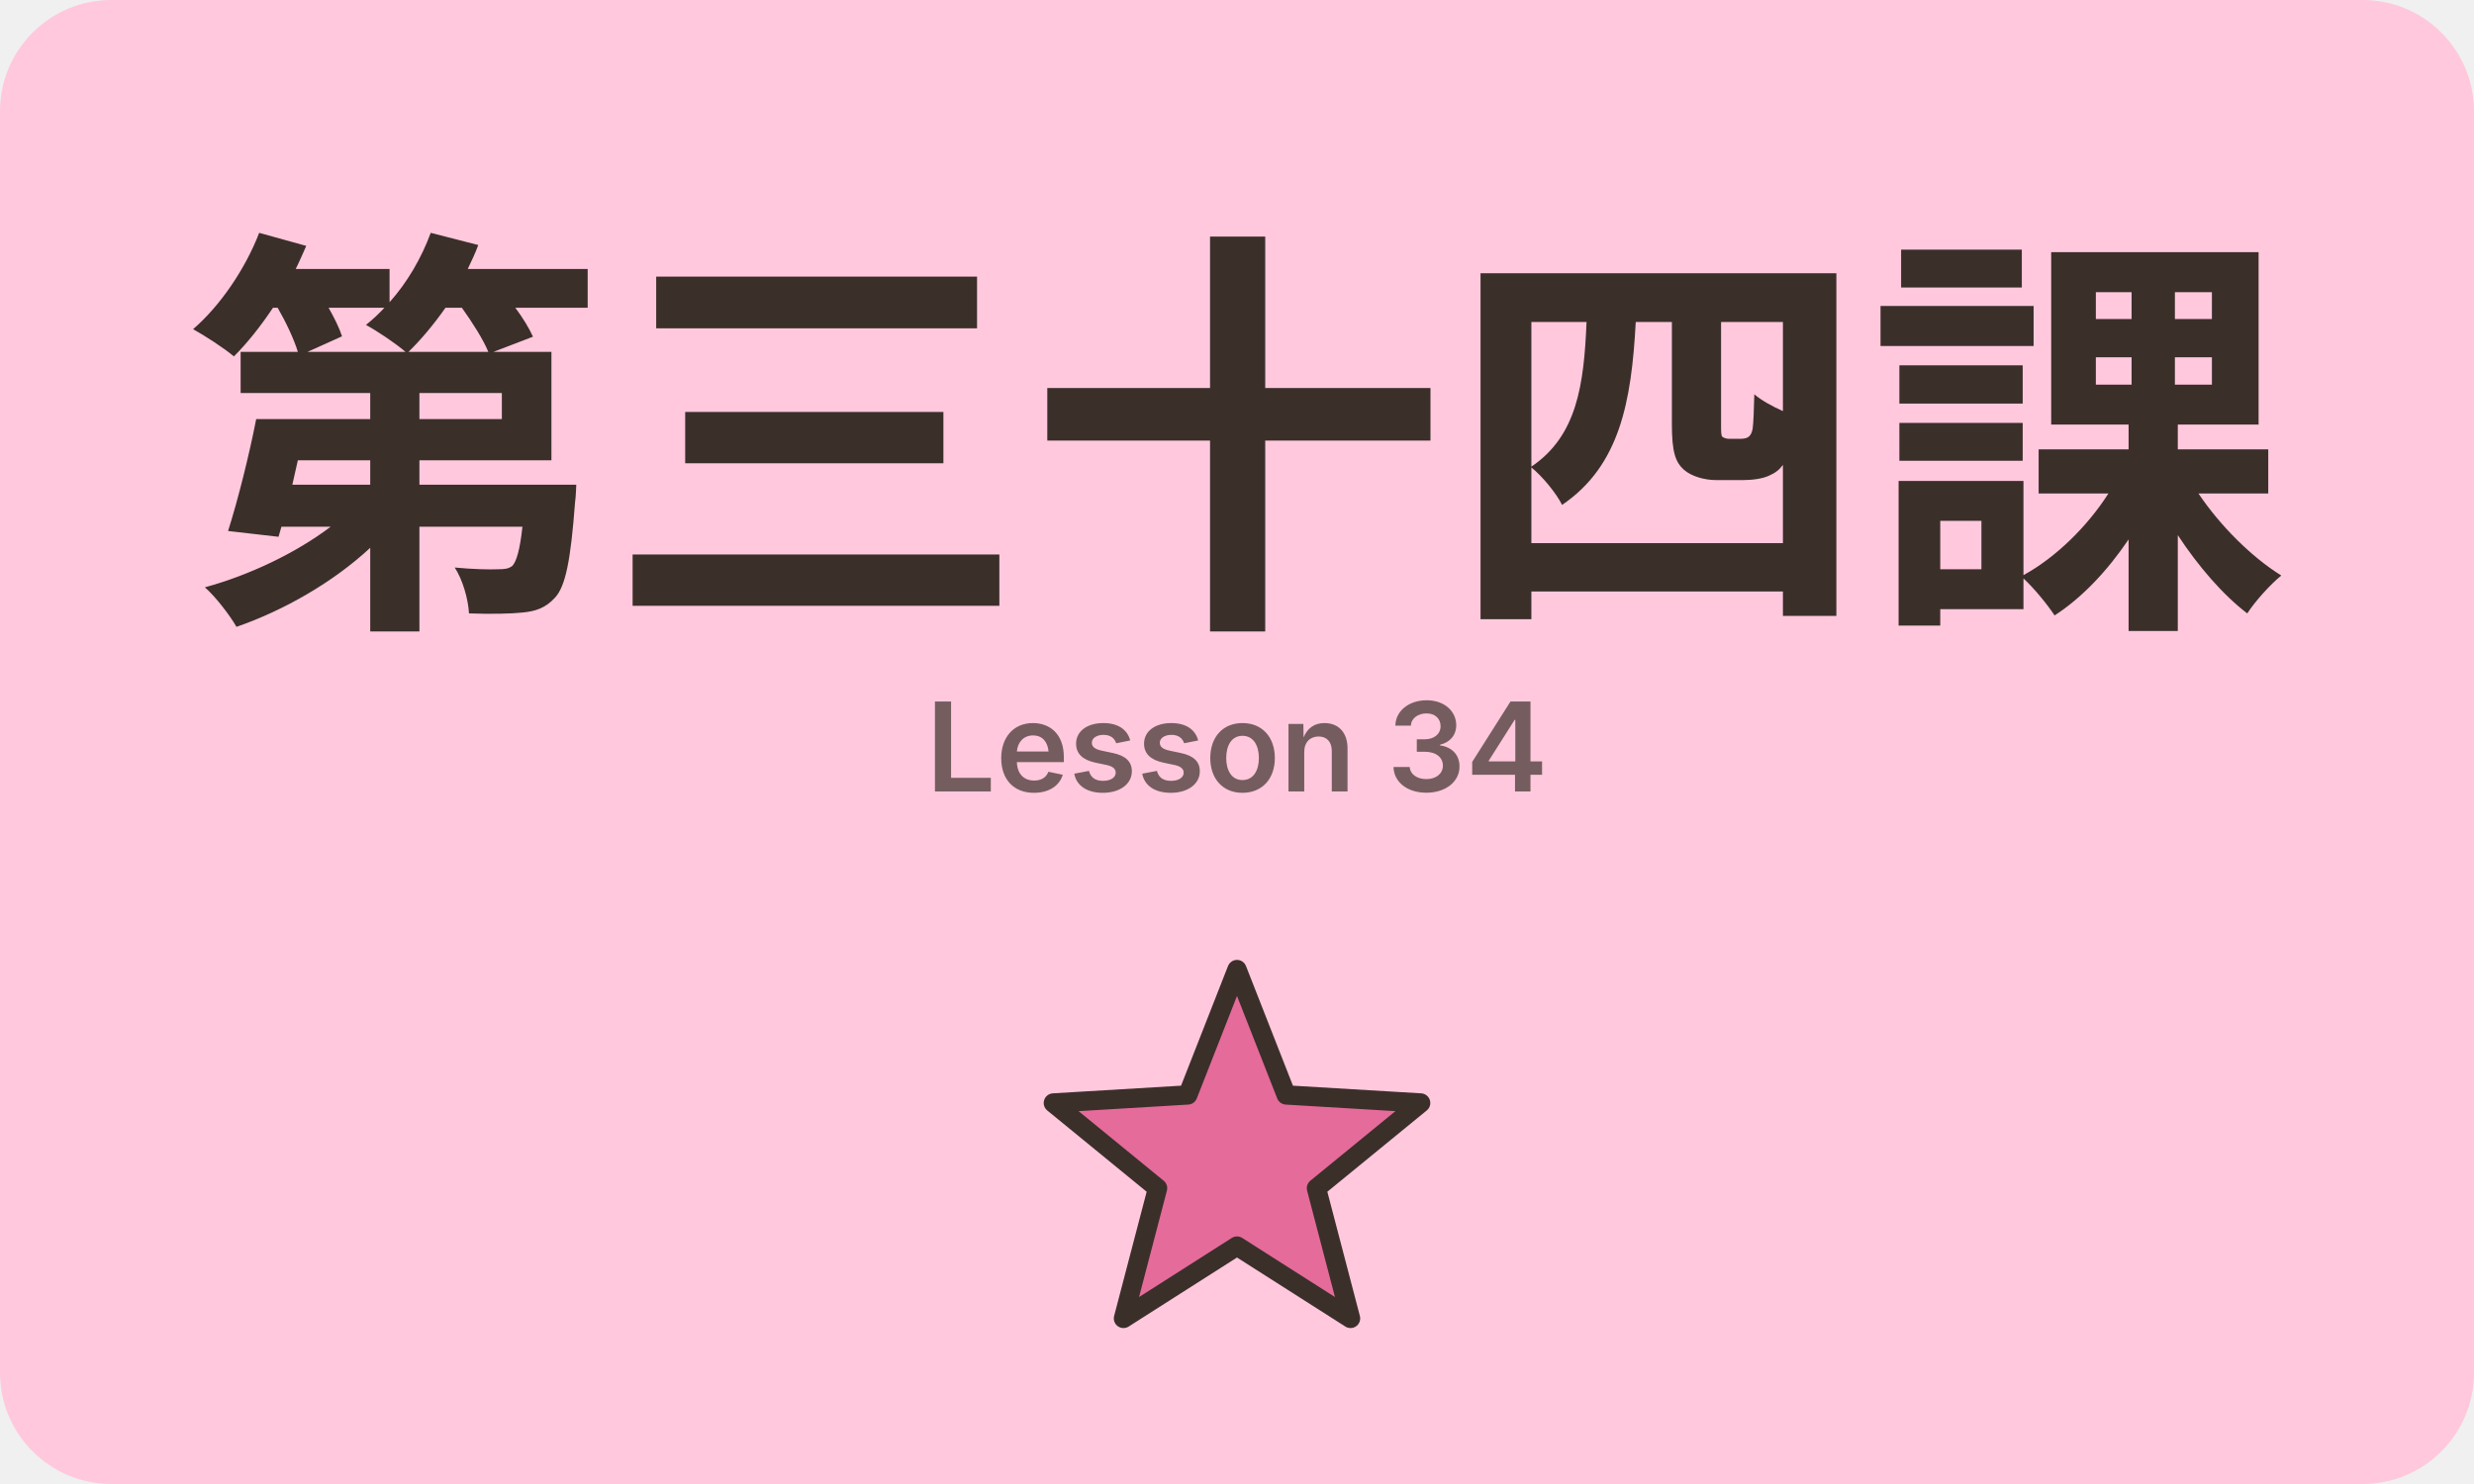
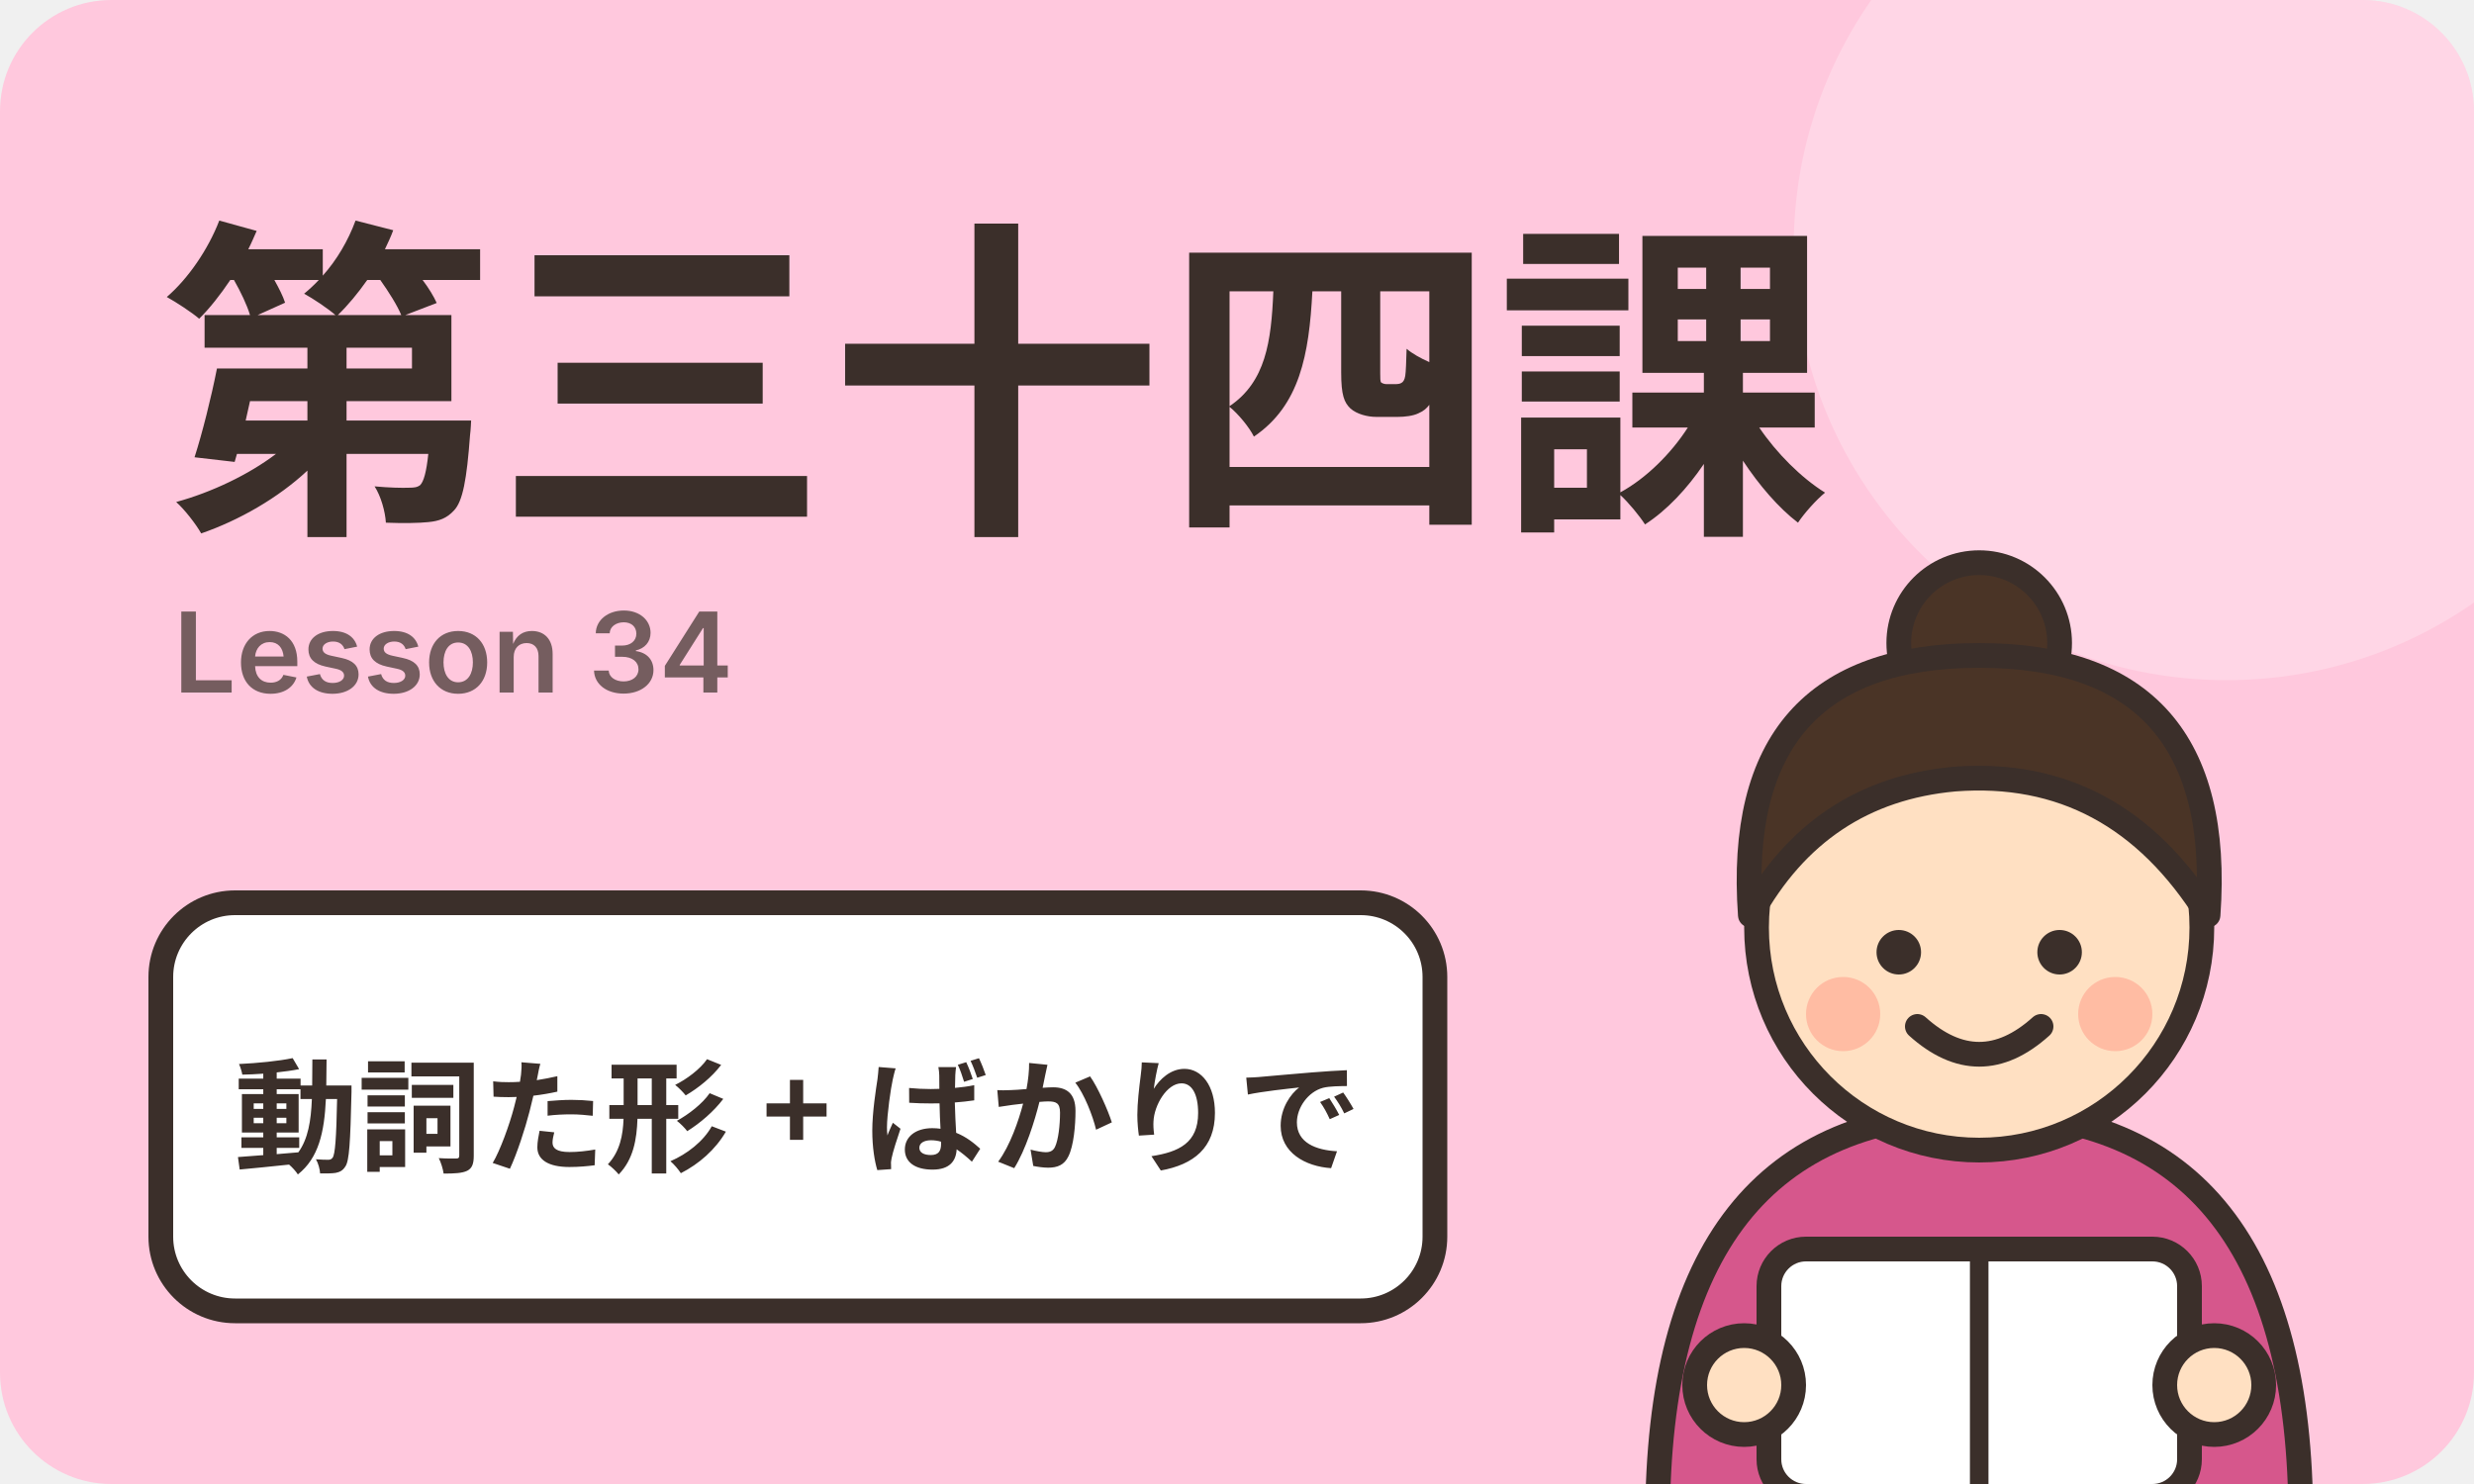
<svg xmlns="http://www.w3.org/2000/svg" viewBox="0 0 400 240" role="img" aria-label="Lesson 34">
-   <rect width="400" height="240" rx="18" fill="#FFC8DD" />
-   <text x="200" y="96" text-anchor="middle" font-size="68" font-weight="700" font-family="Noto Sans JP, Hiragino Sans, sans-serif" fill="#3b2f2a">第三十四課</text>
-   <text x="200" y="128" text-anchor="middle" font-size="20" font-weight="600" font-family="Inter, sans-serif" fill="#3b2f2a" opacity=".7">Lesson 34</text>
-   <g transform="translate(200 188) scale(.52) translate(-200 -278)">
-     <polygon points="200.0,218.0 215.3,257.0 257.1,259.5 224.7,286.0 235.3,326.5 200.0,304.0 164.7,326.5 175.3,286.0 142.9,259.5 184.7,257.0" fill="#E56B9A" stroke="#3b2f2a" stroke-width="6" stroke-linejoin="round" stroke-linecap="round" />
+   <defs>
+     <clipPath id="c">
+       <rect width="400" height="240" rx="18" />
+     </clipPath>
+   </defs>
+   <g clip-path="url(#c)">
+     <rect width="400" height="240" fill="#FFC8DD" />
+     <circle cx="360" cy="40" r="70" fill="#fff" opacity=".25" />
+     <text x="26" y="82" font-size="54" font-weight="700" font-family="Noto Sans JP, Hiragino Sans, Yu Gothic, sans-serif" fill="#3b2f2a">第三十四課</text>
+     <text x="28" y="112" font-size="18" font-weight="600" font-family="Inter, sans-serif" fill="#3b2f2a" opacity=".7">Lesson 34</text>
+     <rect x="26" y="146" width="206" height="66" rx="12" fill="#fff" stroke="#3b2f2a" stroke-width="4" />
+     <text x="129" y="188" text-anchor="middle" font-size="20" font-weight="700" font-family="Noto Sans JP, Hiragino Sans, Yu Gothic, sans-serif" fill="#3b2f2a">動詞た形 + ばかりで</text>
+     <g transform="translate(320 150)">
+       <path d="M-52 96Q-52 30 0 30Q52 30 52 96Z" fill="#D6578C" stroke="#3b2f2a" stroke-width="4" stroke-linejoin="round" />
+       <circle r="36" fill="#FFE0C2" stroke="#3b2f2a" stroke-width="4" />
+       <circle cx="0" cy="-46" r="13" fill="#4a3426" stroke="#3b2f2a" stroke-width="4" />
+       <path d="M-37 -2Q-40 -44 0 -44Q40 -44 37 -2Q22 -26 -4 -24Q-26 -22 -37 -2Z" fill="#4a3426" stroke="#3b2f2a" stroke-width="4" stroke-linejoin="round" />
+       <circle cx="-13" cy="4" r="3.6" fill="#3b2f2a" />
+       <circle cx="13" cy="4" r="3.6" fill="#3b2f2a" />
+       <circle cx="-22" cy="14" r="6" fill="#FF9E8A" opacity=".55" />
+       <circle cx="22" cy="14" r="6" fill="#FF9E8A" opacity=".55" />
+       <path d="M-10 16Q0 25 10 16" fill="none" stroke="#3b2f2a" stroke-width="4" stroke-linecap="round" />
+       <rect x="-34" y="52" width="68" height="40" rx="6" fill="#fff" stroke="#3b2f2a" stroke-width="4" />
+       <path d="M0 52V92" stroke="#3b2f2a" stroke-width="3" />
+       <circle cx="-38" cy="74" r="8" fill="#FFE0C2" stroke="#3b2f2a" stroke-width="4" />
+       <circle cx="38" cy="74" r="8" fill="#FFE0C2" stroke="#3b2f2a" stroke-width="4" />
+     </g>
  </g>
</svg>
